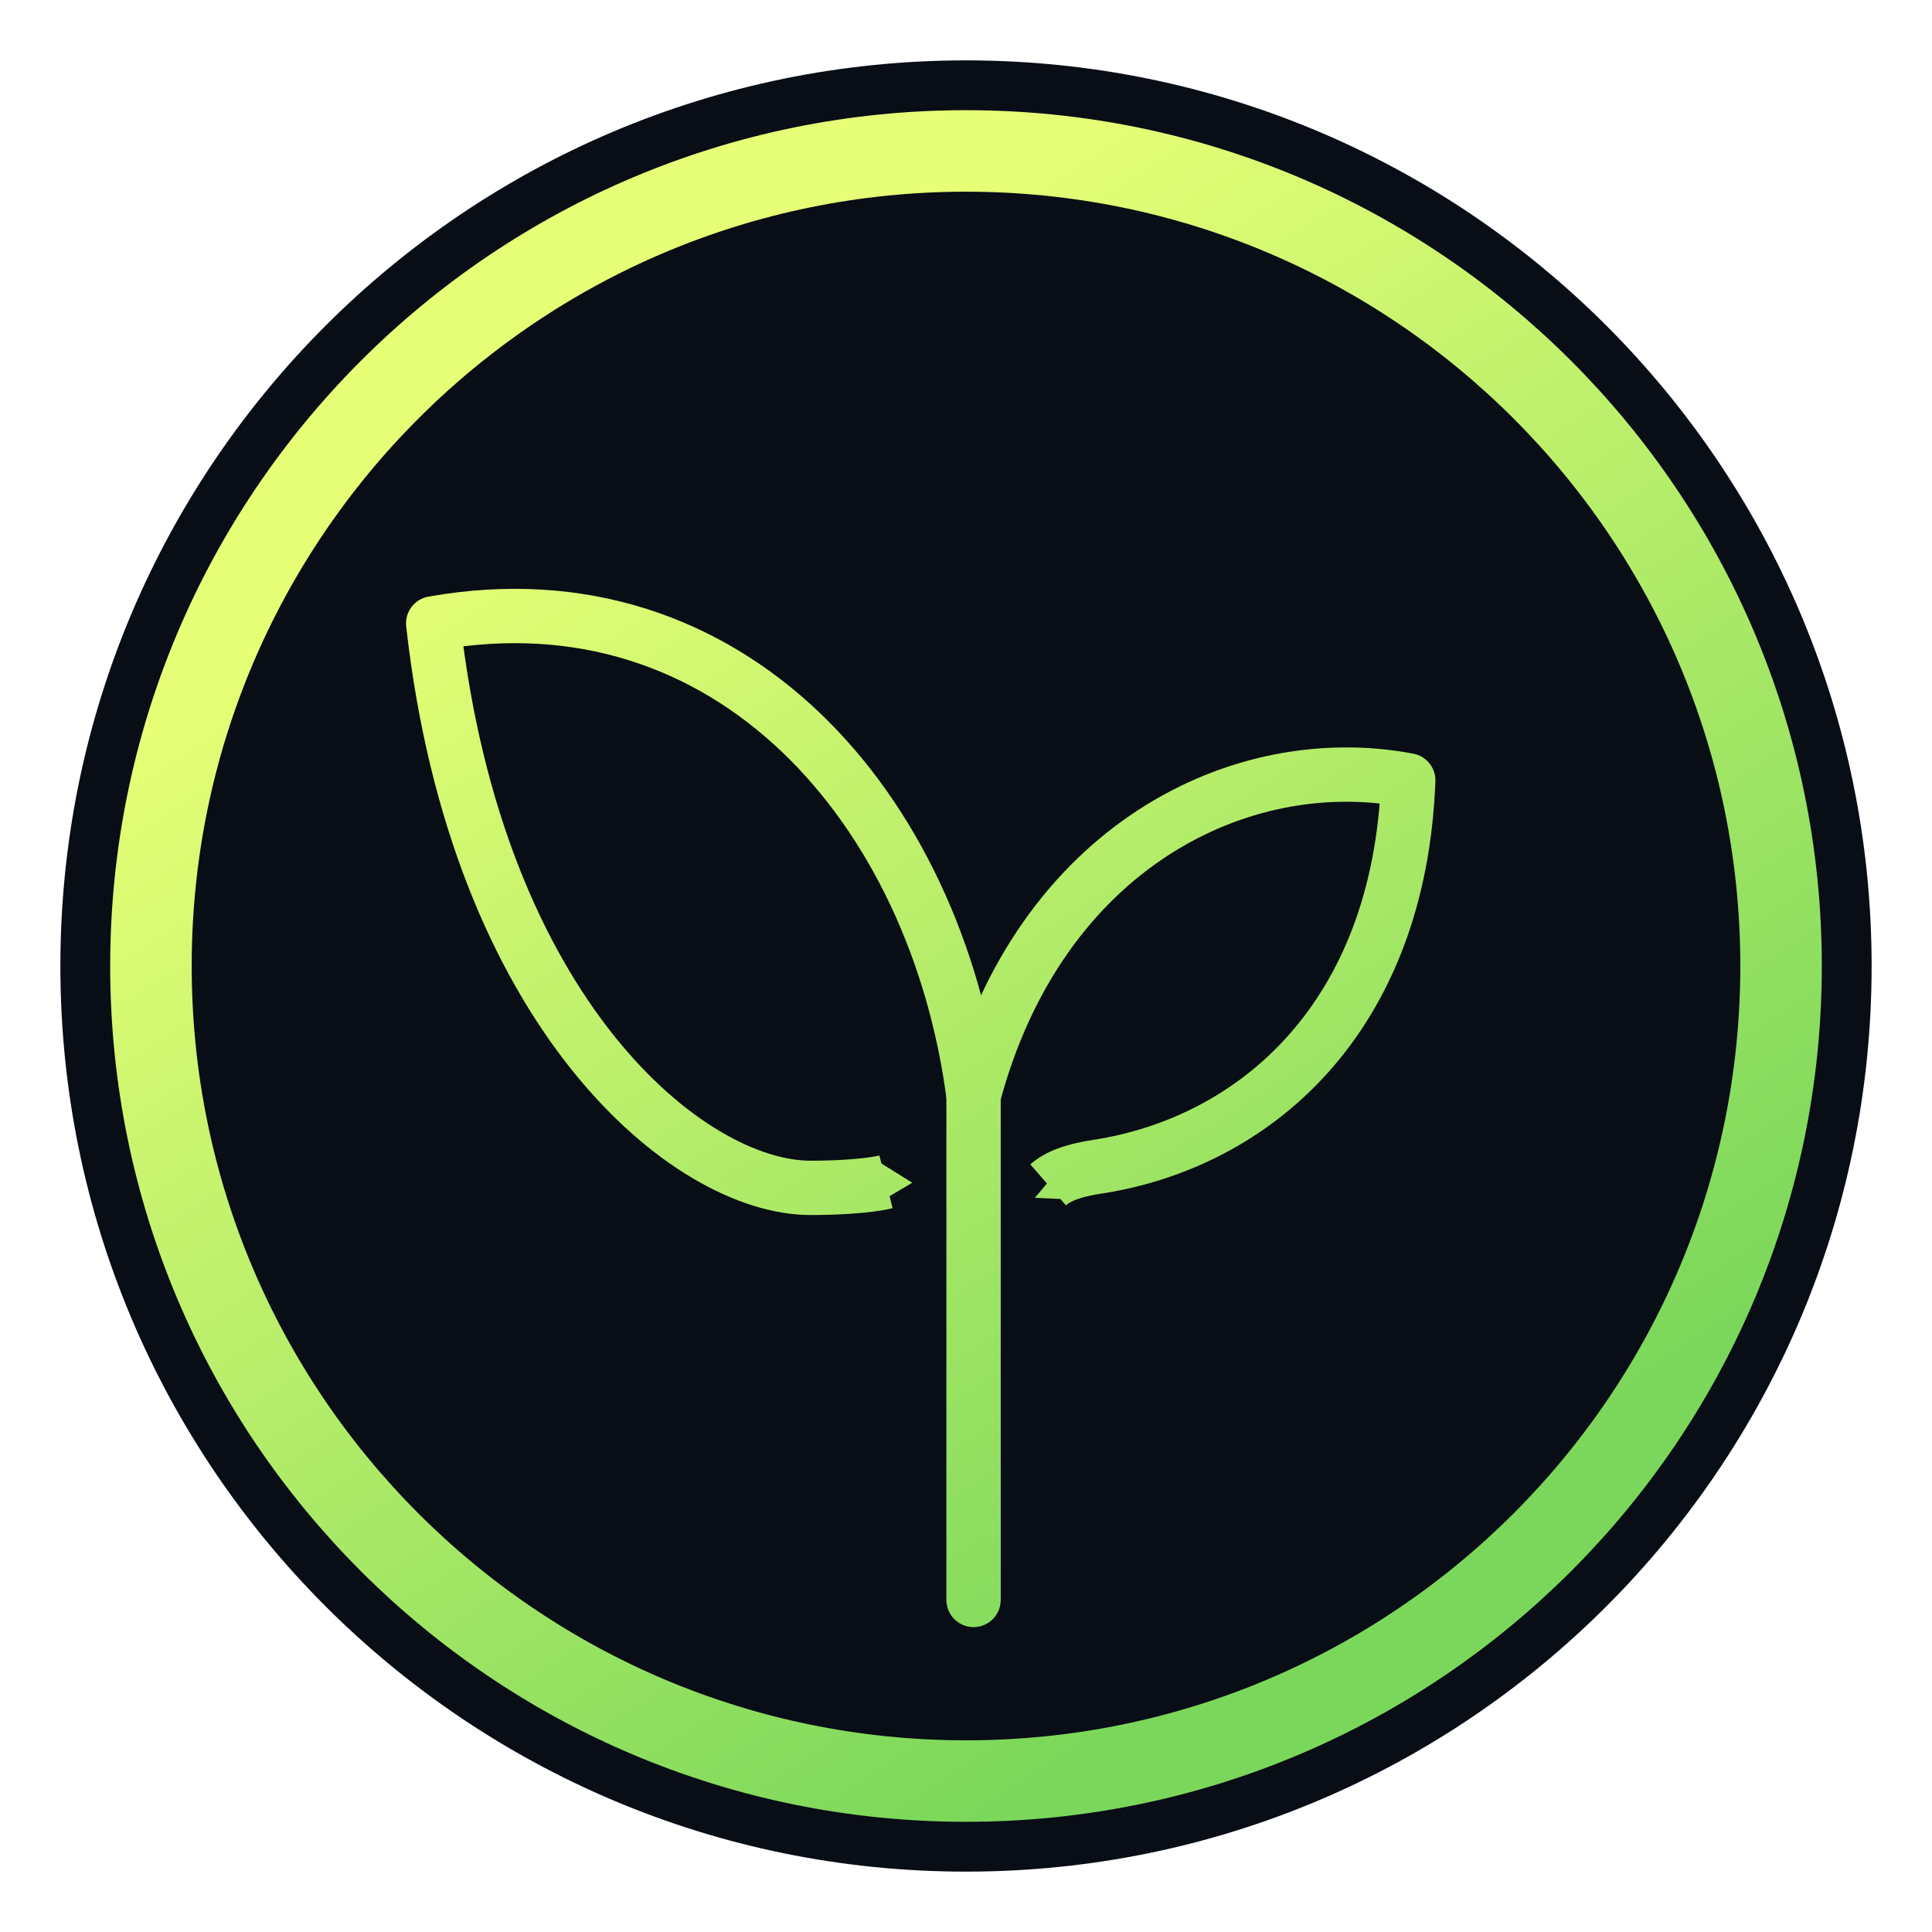
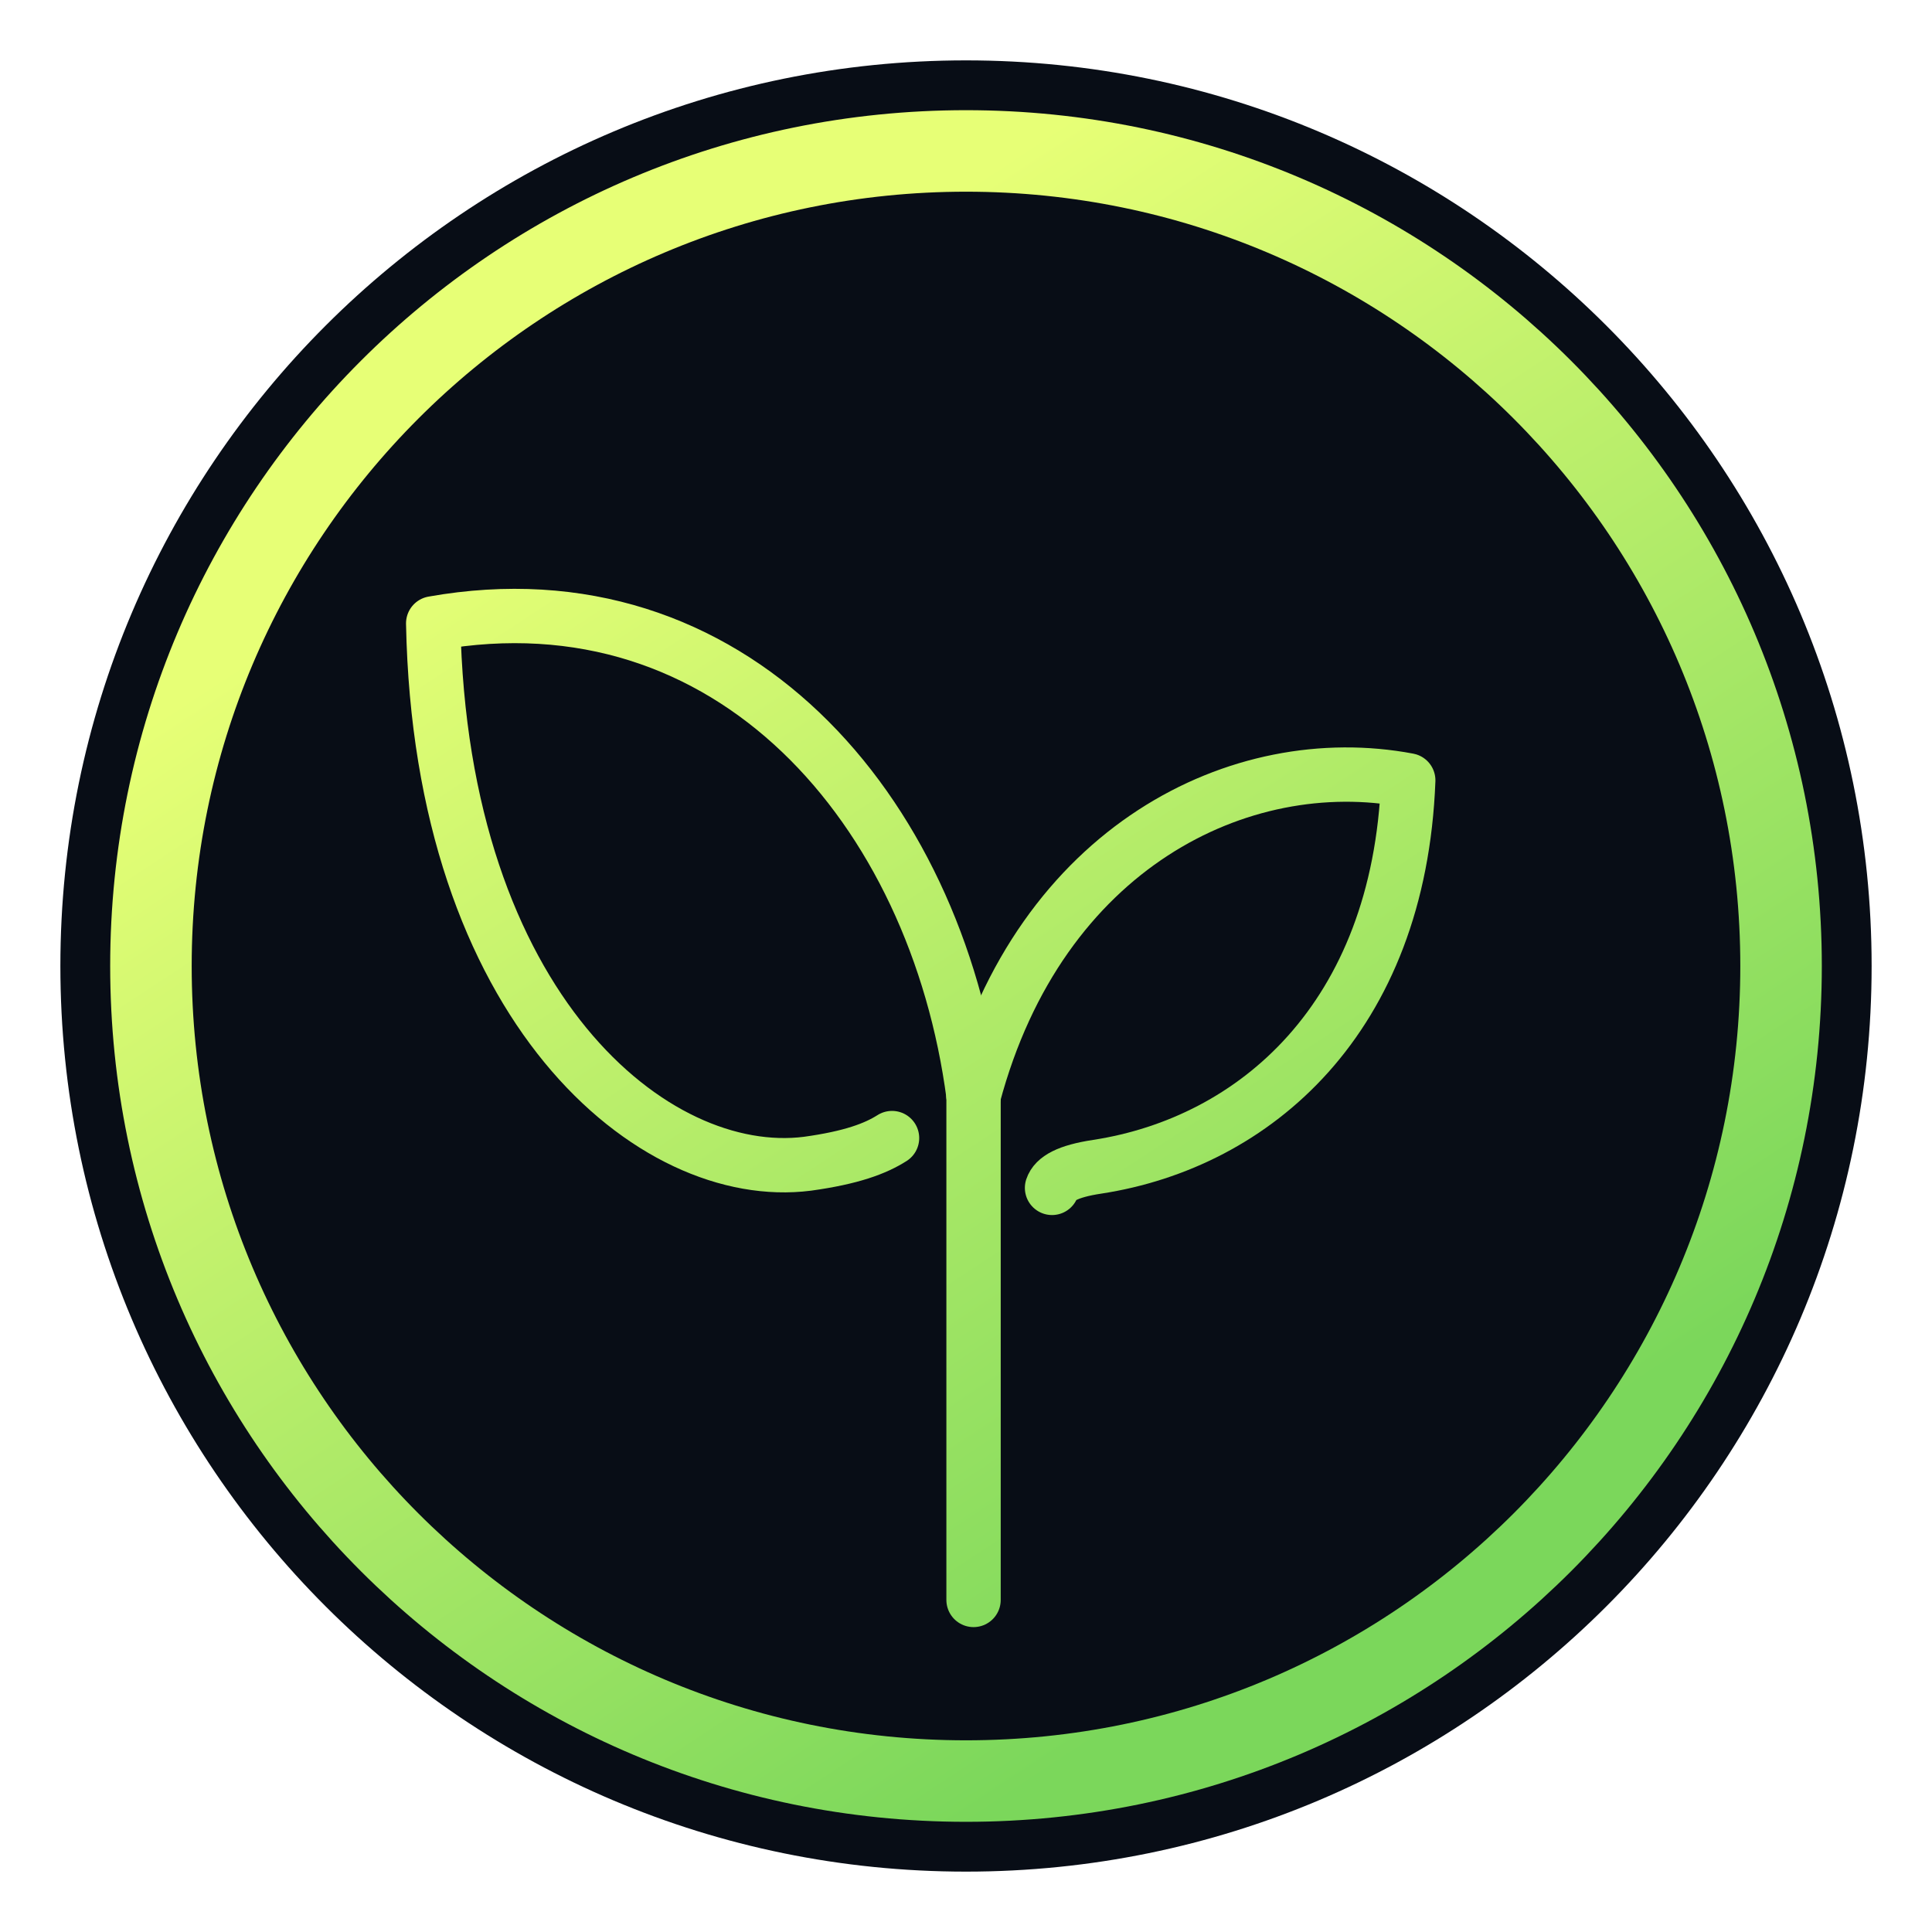
<svg xmlns="http://www.w3.org/2000/svg" width="64" height="64" viewBox="0 0 64 64" fill="none">
  <defs>
    <linearGradient id="sproutMarkLime" x1="20" y1="14" x2="45" y2="52" gradientUnits="userSpaceOnUse">
      <stop stop-color="#E7FF76" />
      <stop offset="1" stop-color="#7BD75B" />
    </linearGradient>
  </defs>
  <circle cx="32" cy="32" r="30" fill="#080D16" />
  <circle cx="32" cy="32" r="27" stroke="url(#sproutMarkLime)" stroke-width="2.7" />
  <path d="M32.25 53V36.3" stroke="url(#sproutMarkLime)" stroke-width="1.8" stroke-linecap="round" />
-   <path d="M32.25 36.3C31 26.8 24.2 18.9 14.35 20.65C15.8 33.6 22.8 39.35 26.85 39.35C28.05 39.35 28.95 39.25 29.35 39.15" stroke="url(#sproutMarkLime)" stroke-width="1.8" stroke-linecap="butt" stroke-linejoin="round" />
-   <path d="M29.05 38.45L30.22 39.18L29 39.9Z" fill="url(#sproutMarkLime)" />
-   <path d="M32.25 36.3C34.45 28.05 41.1 24.8 46.65 25.85C46.35 33.75 41.55 37.85 36.35 38.65C35.35 38.8 34.95 39.05 34.72 39.25" stroke="url(#sproutMarkLime)" stroke-width="1.8" stroke-linecap="butt" stroke-linejoin="round" />
-   <path d="M35.32 38.45L34.28 39.68L35.64 39.74Z" fill="url(#sproutMarkLime)" />
+   <path d="M32.25 36.3C31 26.8 24.2 18.9 14.35 20.65C14.6 33.4 21.65 39.2 26.75 38.55C28.2 38.35 29 38.05 29.55 37.7" stroke="url(#sproutMarkLime)" stroke-width="1.8" stroke-linecap="round" stroke-linejoin="round" />
+   <path d="M32.25 36.3C34.45 28.05 41.1 24.8 46.65 25.85C46.35 33.75 41.55 37.85 36.35 38.65C35.35 38.8 34.95 39.05 34.85 39.35" stroke="url(#sproutMarkLime)" stroke-width="1.8" stroke-linecap="round" stroke-linejoin="round" />
</svg>
